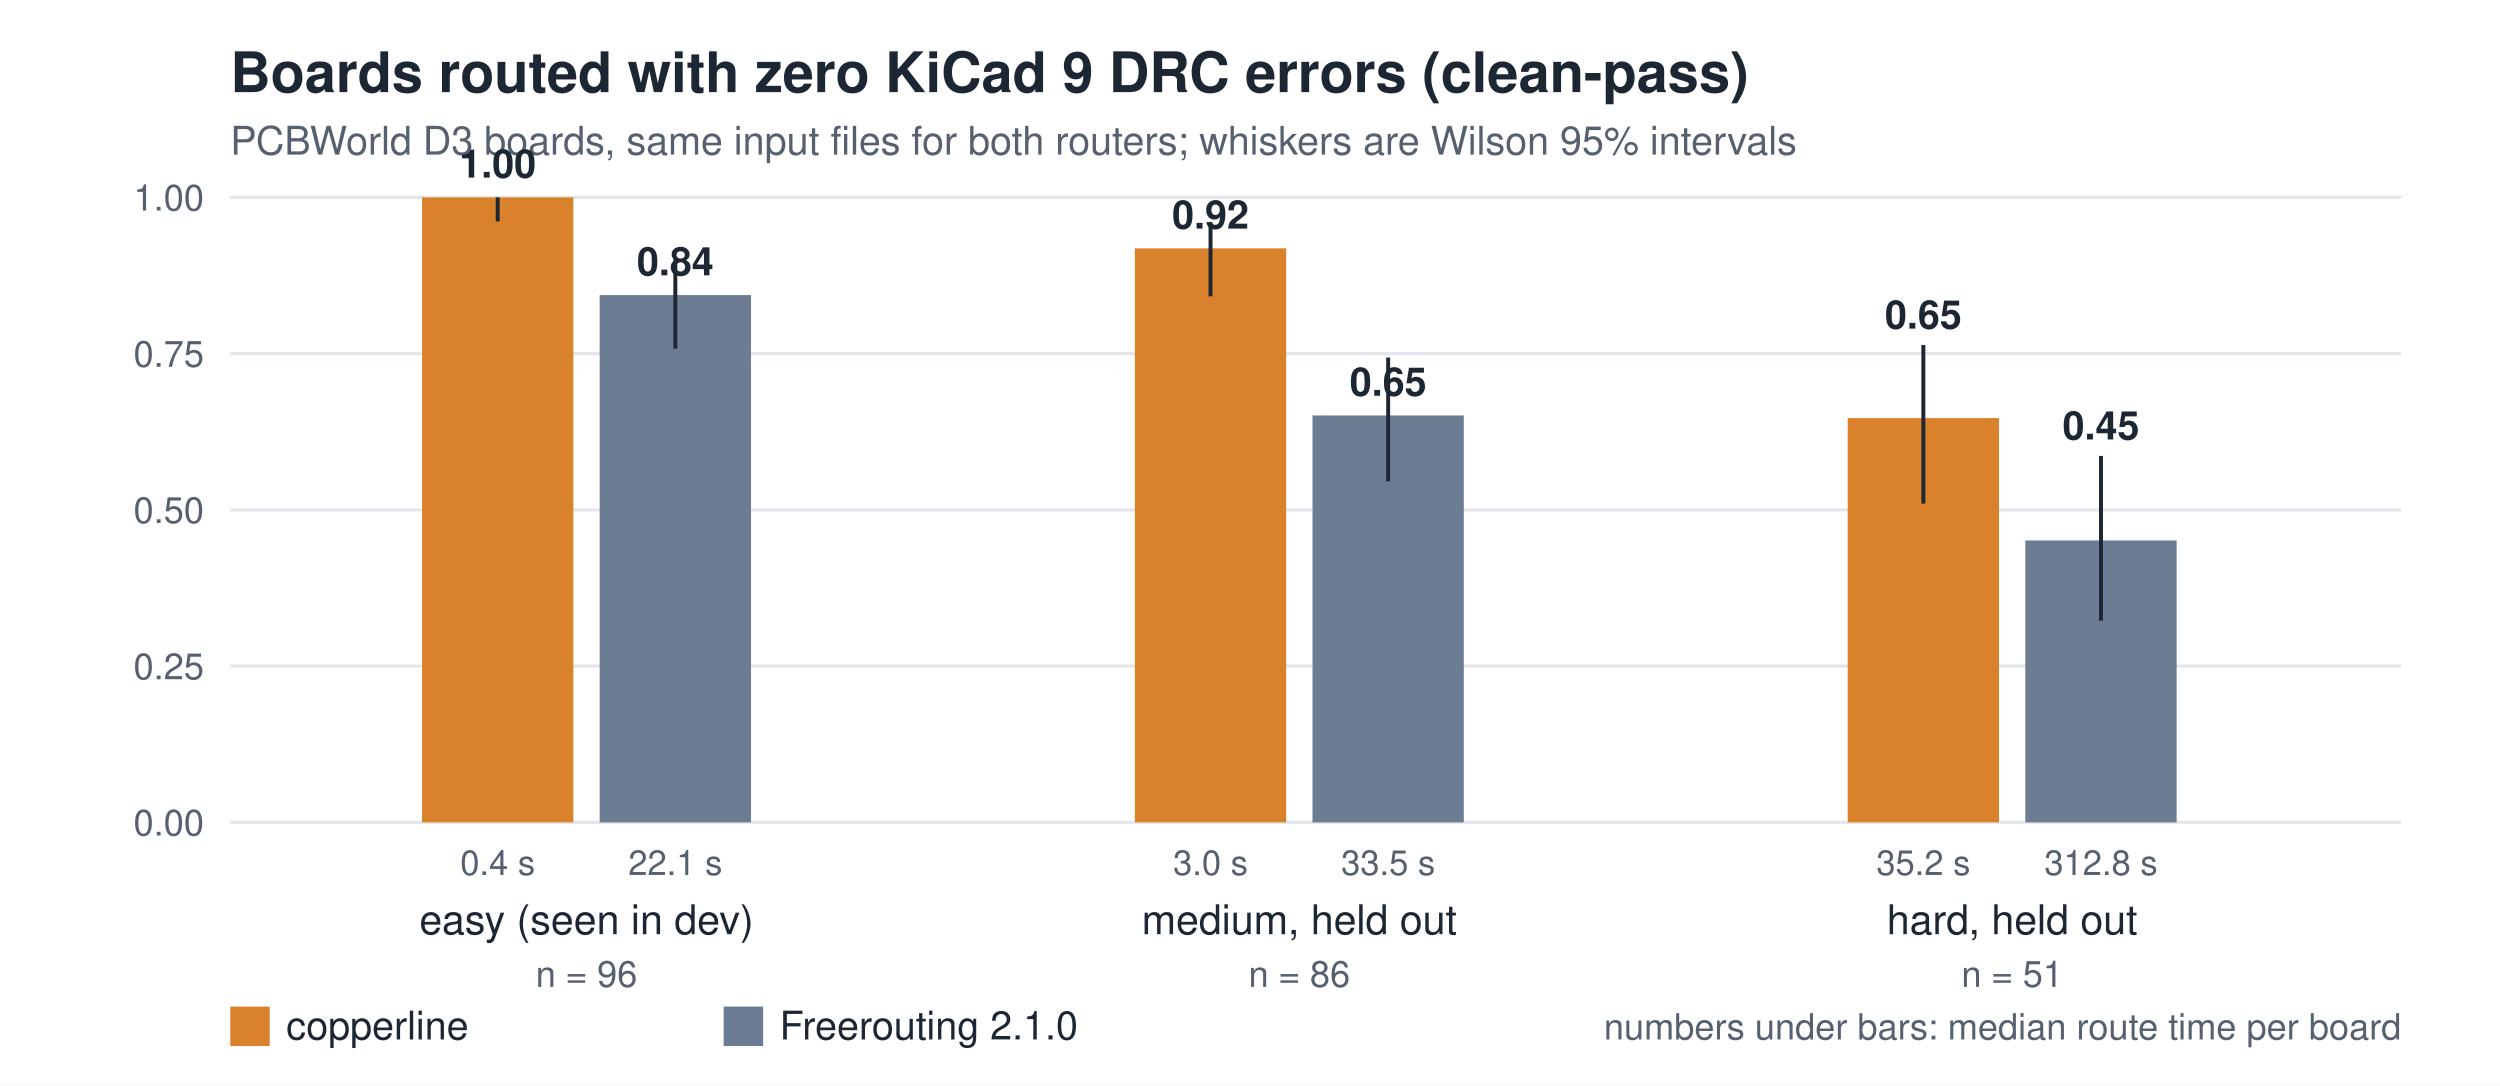
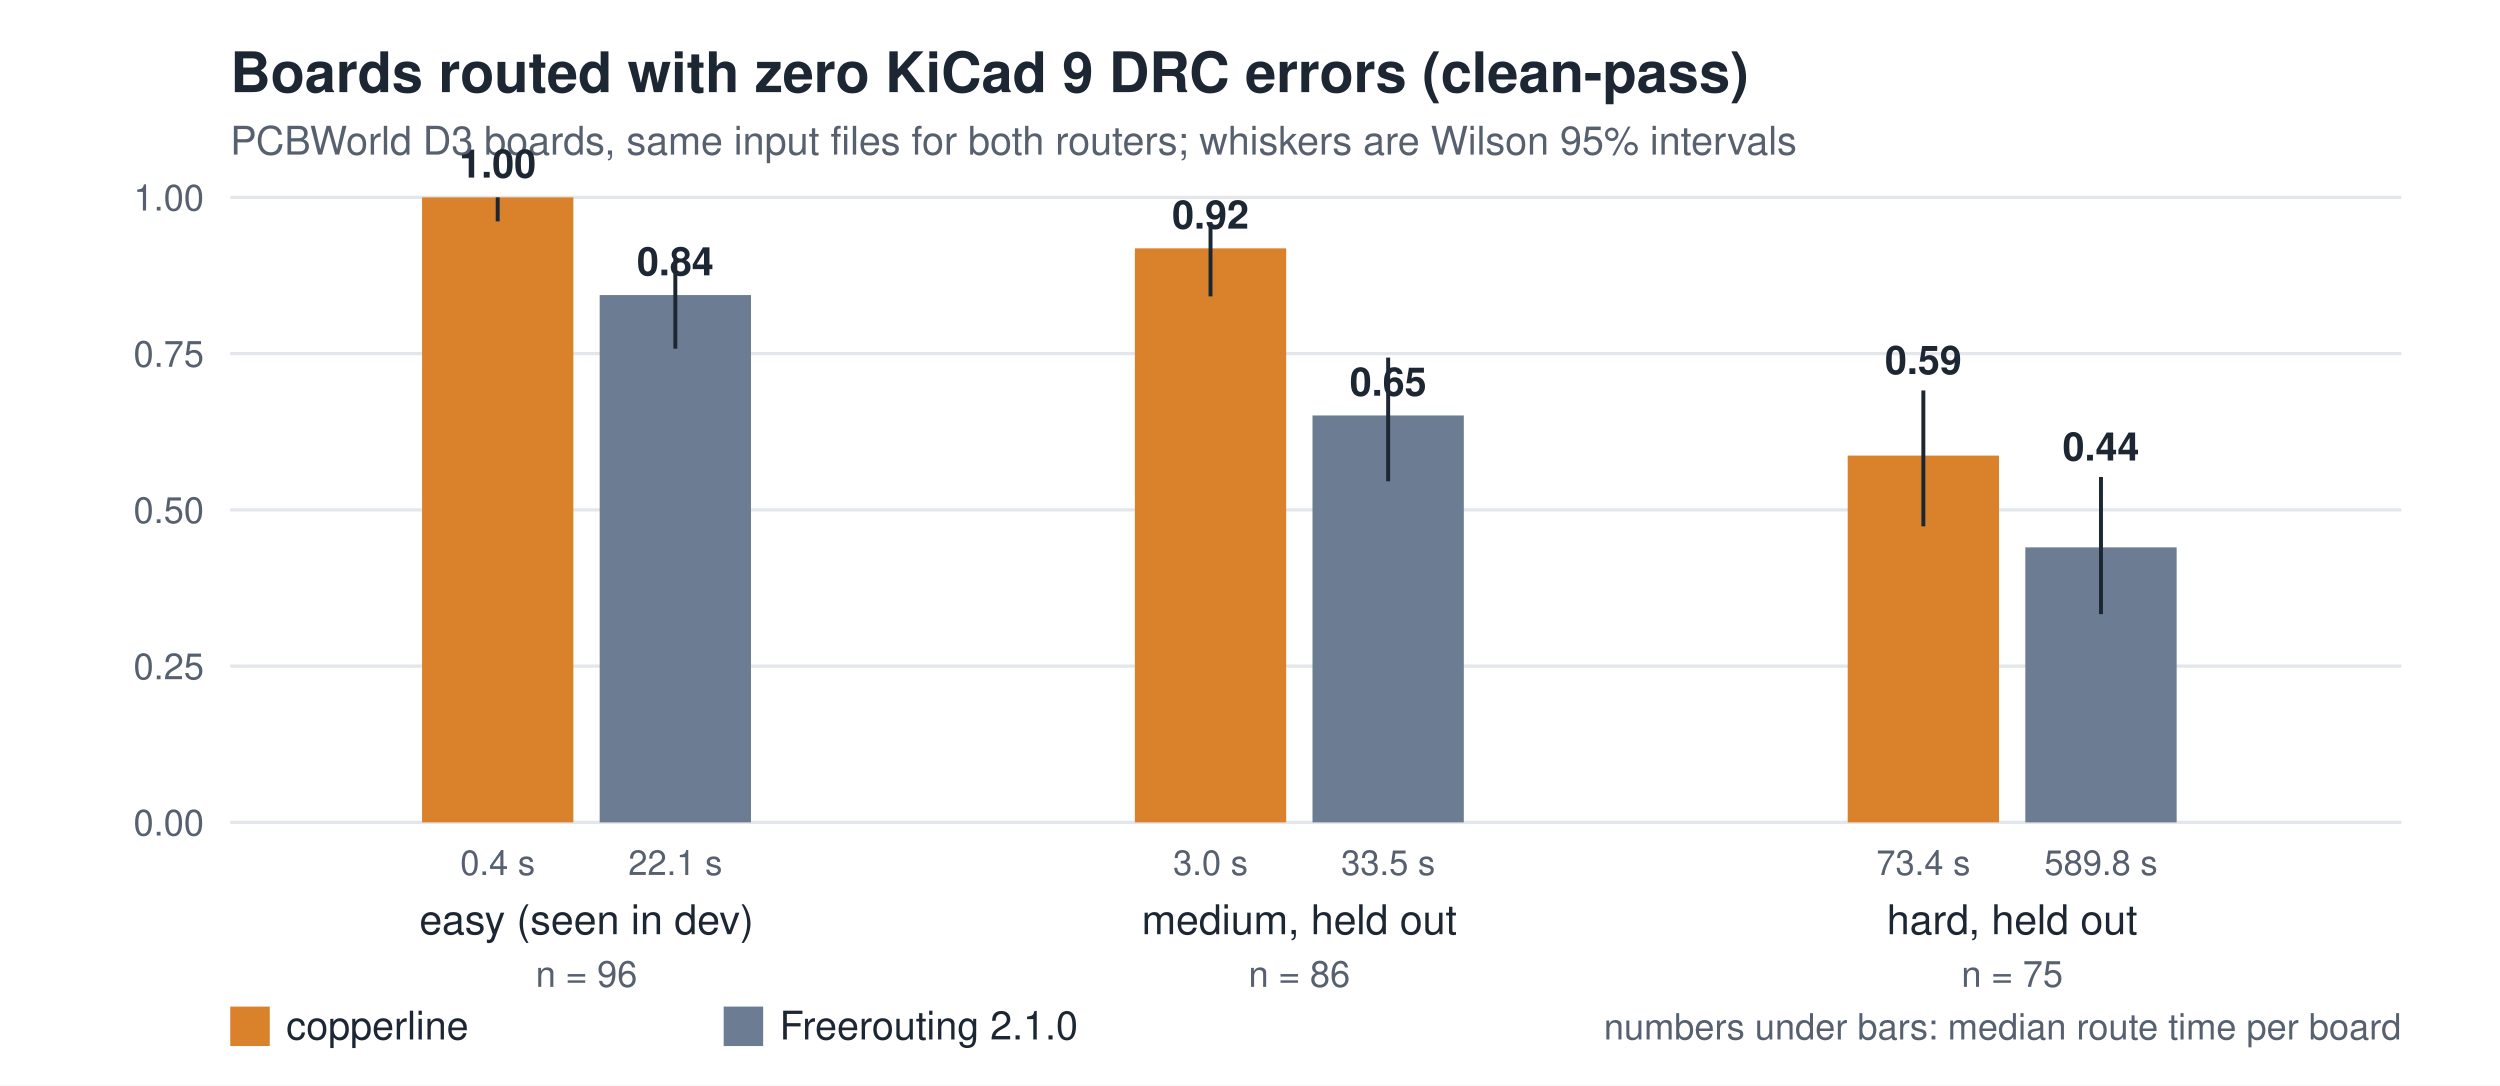
<svg xmlns="http://www.w3.org/2000/svg" viewBox="0 0 760 330" font-family="Helvetica, Arial, sans-serif">
  <rect width="760" height="330" fill="#ffffff" />
  <text x="70" y="28" font-size="17" font-weight="bold" fill="#1d2733">Boards routed with zero KiCad 9 DRC errors (clean-pass)</text>
  <text x="70" y="47" font-size="12" fill="#56606e">PCBWorld D3 boards, same input files for both routers; whiskers are Wilson 95% intervals</text>
  <line x1="70" x2="730" y1="250.0" y2="250.0" stroke="#e3e7ec" />
  <text x="62" y="254.0" font-size="11" text-anchor="end" fill="#56606e">0.00</text>
  <line x1="70" x2="730" y1="202.5" y2="202.5" stroke="#e3e7ec" />
  <text x="62" y="206.5" font-size="11" text-anchor="end" fill="#56606e">0.25</text>
  <line x1="70" x2="730" y1="155.0" y2="155.0" stroke="#e3e7ec" />
  <text x="62" y="159.0" font-size="11" text-anchor="end" fill="#56606e">0.50</text>
  <line x1="70" x2="730" y1="107.5" y2="107.5" stroke="#e3e7ec" />
  <text x="62" y="111.5" font-size="11" text-anchor="end" fill="#56606e">0.75</text>
  <line x1="70" x2="730" y1="60.0" y2="60.0" stroke="#e3e7ec" />
  <text x="62" y="64.0" font-size="11" text-anchor="end" fill="#56606e">1.00</text>
  <rect x="128.3" y="60.0" width="46" height="190.0" fill="#d9822b" />
  <line x1="151.3" x2="151.3" y1="67.3" y2="60.0" stroke="#1d2733" stroke-width="1.2" />
  <text x="151.3" y="54.0" font-size="12" text-anchor="middle" fill="#1d2733" font-weight="bold">1.00</text>
  <text x="151.3" y="266.0" font-size="10.5" text-anchor="middle" fill="#56606e">0.4 s</text>
  <rect x="182.3" y="89.7" width="46" height="160.3" fill="#6b7c93" />
  <line x1="205.3" x2="205.3" y1="106.0" y2="78.4" stroke="#1d2733" stroke-width="1.2" />
  <text x="205.3" y="83.7" font-size="12" text-anchor="middle" fill="#1d2733" font-weight="bold">0.84</text>
  <text x="205.3" y="266.0" font-size="10.5" text-anchor="middle" fill="#56606e">22.1 s</text>
  <text x="178.3" y="284.0" font-size="12.5" text-anchor="middle" fill="#1d2733">easy (seen in dev)</text>
  <text x="178.3" y="300.0" font-size="11" text-anchor="middle" fill="#56606e">n = 96</text>
  <rect x="345.0" y="75.5" width="46" height="174.5" fill="#d9822b" />
  <line x1="368.0" x2="368.0" y1="90.1" y2="67.6" stroke="#1d2733" stroke-width="1.2" />
  <text x="368.0" y="69.5" font-size="12" text-anchor="middle" fill="#1d2733" font-weight="bold">0.92</text>
  <text x="368.0" y="266.0" font-size="10.5" text-anchor="middle" fill="#56606e">3.0 s</text>
  <rect x="399.0" y="126.3" width="46" height="123.7" fill="#6b7c93" />
  <line x1="422.0" x2="422.0" y1="146.3" y2="108.7" stroke="#1d2733" stroke-width="1.2" />
  <text x="422.0" y="120.3" font-size="12" text-anchor="middle" fill="#1d2733" font-weight="bold">0.65</text>
  <text x="422.0" y="266.0" font-size="10.5" text-anchor="middle" fill="#56606e">33.5 s</text>
  <text x="395.0" y="284.0" font-size="12.5" text-anchor="middle" fill="#1d2733">medium, held out</text>
  <text x="395.0" y="300.0" font-size="11" text-anchor="middle" fill="#56606e">n = 86</text>
-   <rect x="561.7" y="127.1" width="46" height="122.9" fill="#d9822b" />
-   <line x1="584.7" x2="584.7" y1="153.1" y2="104.9" stroke="#1d2733" stroke-width="1.2" />
-   <text x="584.7" y="99.9" font-size="12" text-anchor="middle" fill="#1d2733" font-weight="bold">0.65</text>
-   <text x="584.7" y="266.0" font-size="10.5" text-anchor="middle" fill="#56606e">35.2 s</text>
-   <rect x="615.7" y="164.3" width="46" height="85.7" fill="#6b7c93" />
-   <line x1="638.7" x2="638.7" y1="188.7" y2="138.6" stroke="#1d2733" stroke-width="1.2" />
-   <text x="638.7" y="133.6" font-size="12" text-anchor="middle" fill="#1d2733" font-weight="bold">0.45</text>
-   <text x="638.7" y="266.0" font-size="10.5" text-anchor="middle" fill="#56606e">312.8 s</text>
+   <rect x="561.7" y="138.5" width="46" height="111.5" fill="#d9822b" />
+   <line x1="584.7" x2="584.7" y1="160.0" y2="118.7" stroke="#1d2733" stroke-width="1.2" />
+   <text x="584.7" y="113.7" font-size="12" text-anchor="middle" fill="#1d2733" font-weight="bold">0.59</text>
+   <text x="584.7" y="266.0" font-size="10.5" text-anchor="middle" fill="#56606e">73.4 s</text>
+   <rect x="615.7" y="166.4" width="46" height="83.6" fill="#6b7c93" />
+   <line x1="638.7" x2="638.7" y1="186.7" y2="145.0" stroke="#1d2733" stroke-width="1.2" />
+   <text x="638.7" y="140.0" font-size="12" text-anchor="middle" fill="#1d2733" font-weight="bold">0.44</text>
+   <text x="638.7" y="266.0" font-size="10.5" text-anchor="middle" fill="#56606e">589.8 s</text>
  <text x="611.7" y="284.0" font-size="12.5" text-anchor="middle" fill="#1d2733">hard, held out</text>
-   <text x="611.7" y="300.0" font-size="11" text-anchor="middle" fill="#56606e">n = 51</text>
+   <text x="611.7" y="300.0" font-size="11" text-anchor="middle" fill="#56606e">n = 75</text>
  <rect x="70" y="306" width="12" height="12" fill="#d9822b" />
  <text x="87" y="316" font-size="12" fill="#1d2733">copperline</text>
  <rect x="220" y="306" width="12" height="12" fill="#6b7c93" />
  <text x="237" y="316" font-size="12" fill="#1d2733">Freerouting 2.1.0</text>
  <text x="730" y="316" font-size="11" text-anchor="end" fill="#56606e">numbers under bars: median route time per board</text>
</svg>
